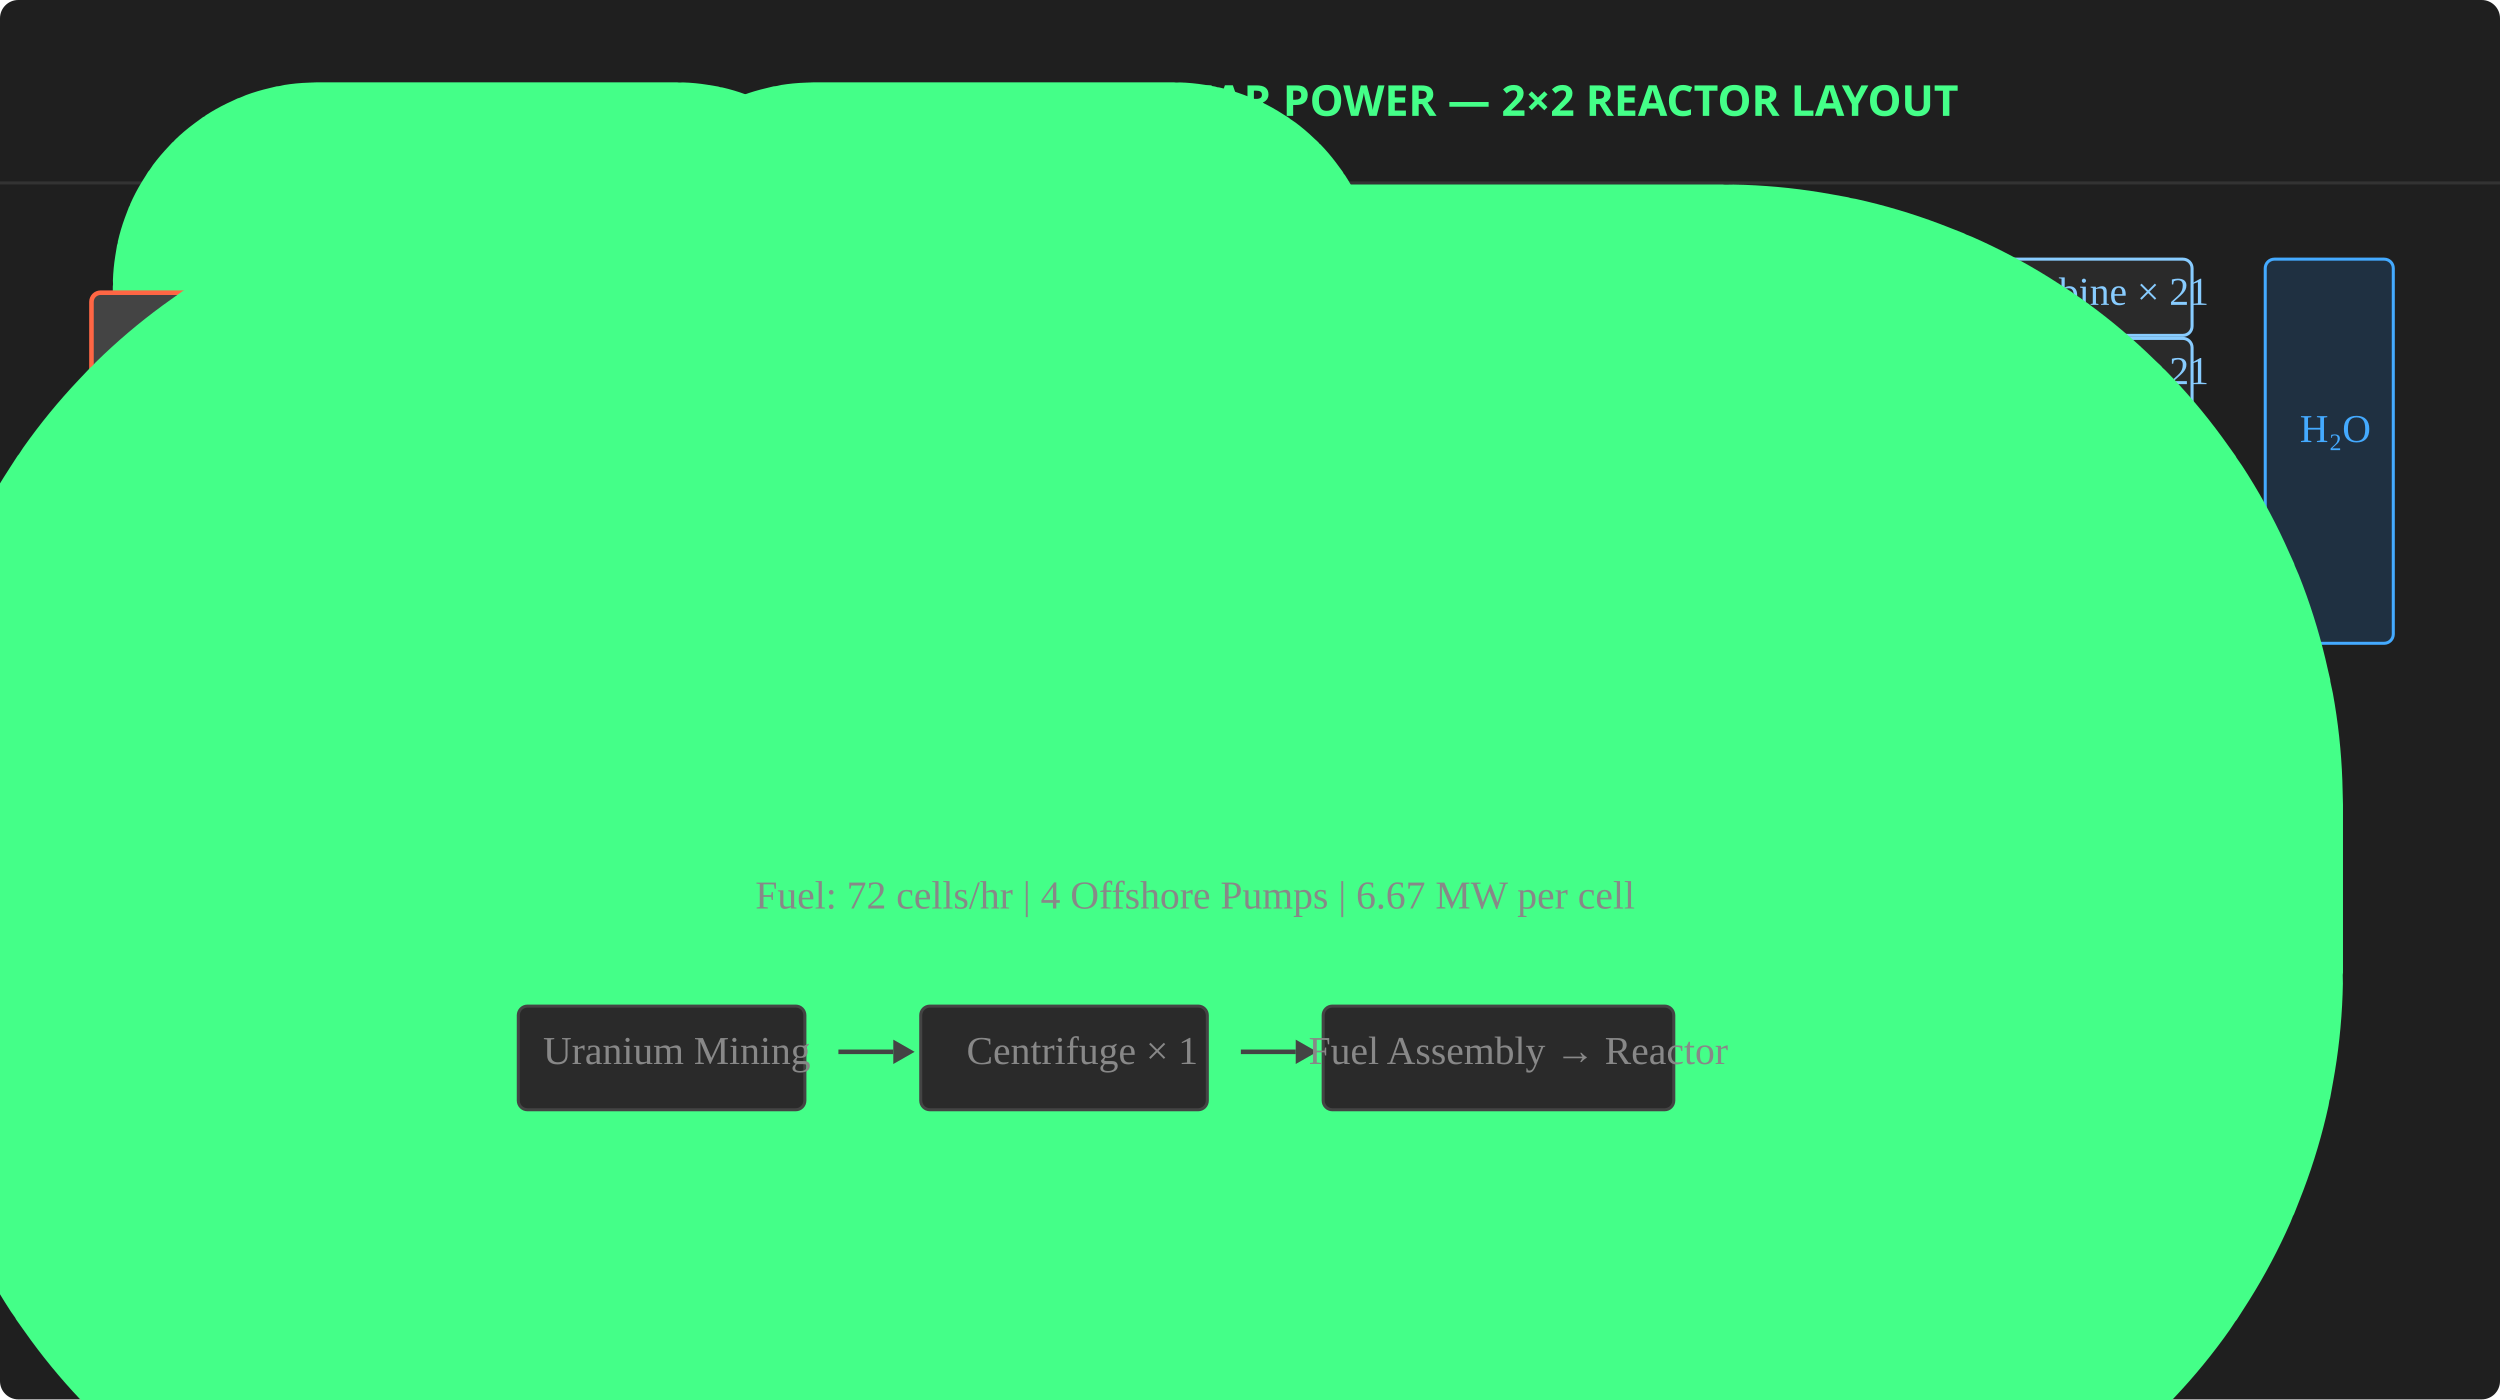
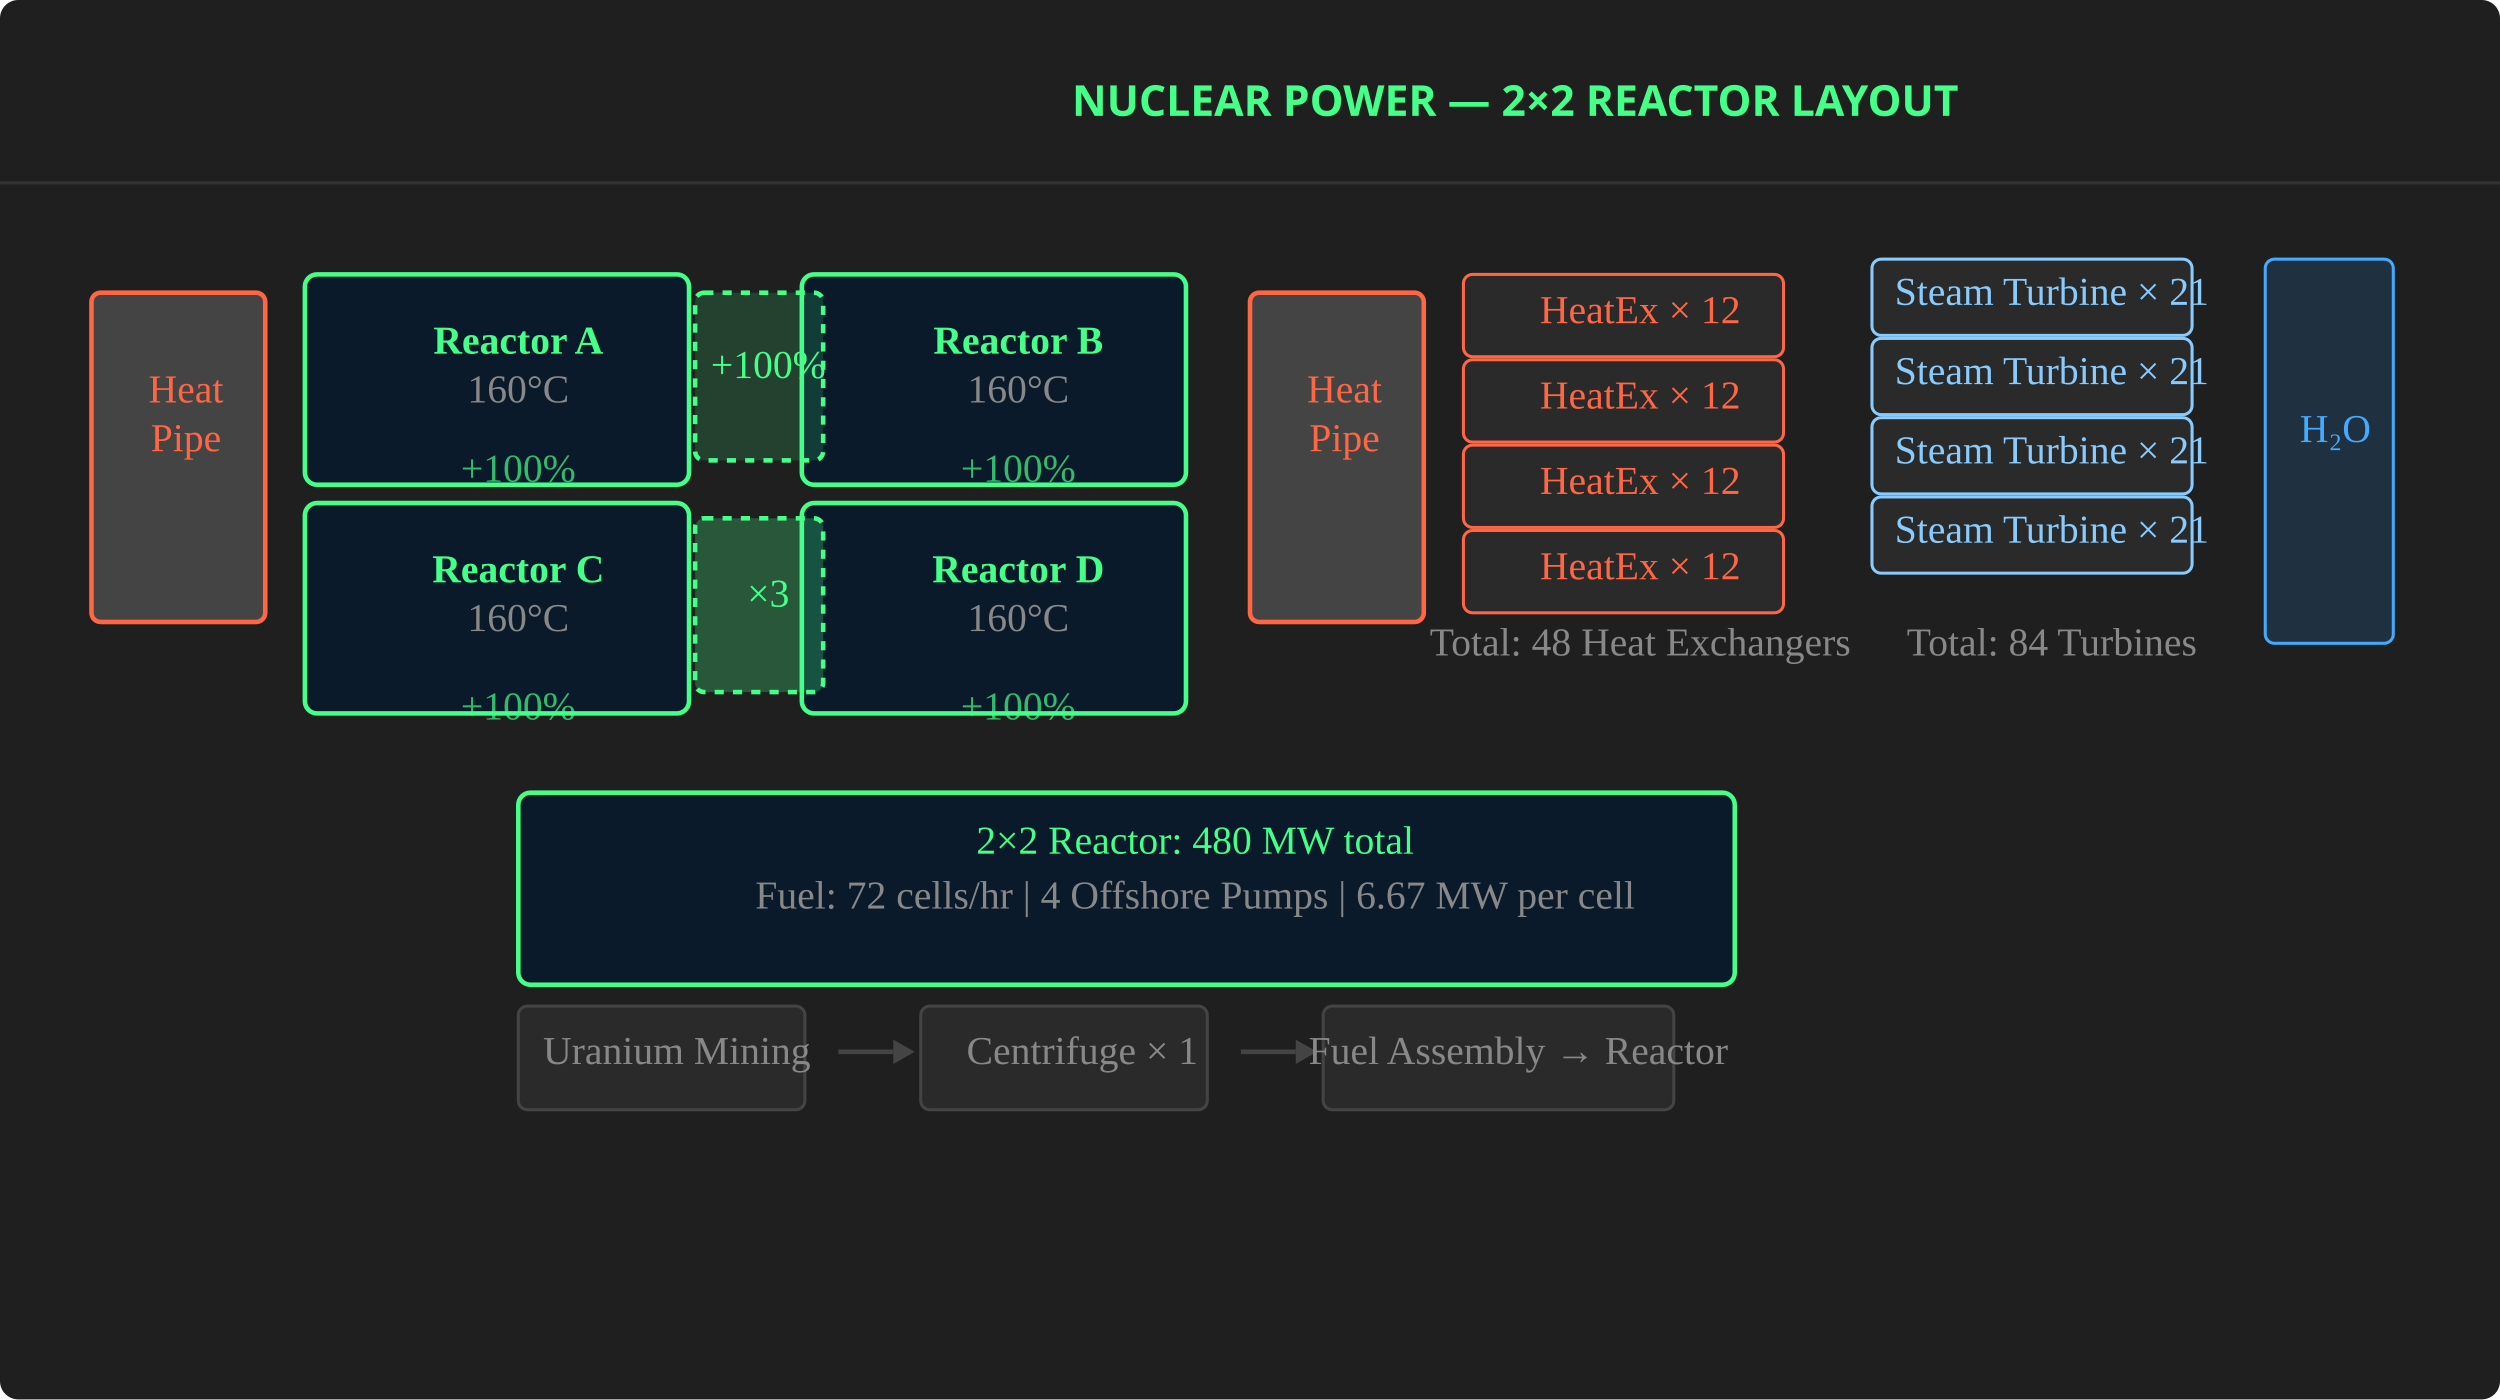
<svg xmlns="http://www.w3.org/2000/svg" role="img" viewBox="0 0 820 459" width="820" height="459">
  <defs>
    <filter id="g">
      <feGaussianBlur stdDeviation="2" result="b" />
      <feMerge>
        <feMergeNode in="b" />
        <feMergeNode in="SourceGraphic" />
      </feMerge>
    </filter>
  </defs>
  <rect width="820" height="459" fill="#1f1f1f" rx="6" />
  <line x1="0" y1="60" x2="820" y2="60" stroke="#333" />
  <text x="497" y="38" text-anchor="middle" font-family="Orbitron,sans-serif" font-size="14" font-weight="900" fill="#44ff88">NUCLEAR POWER — 2×2 REACTOR LAYOUT</text>
-   <rect x="100" y="90" width="126" height="69" rx="4" fill="#0a1a2a" stroke="#44ff88" stroke-width="126" />
+   <rect x="100" y="90" width="126" height="69" rx="4" fill="#0a1a2a" stroke="#44ff88" stroke-width="1.5" />
  <text x="170" y="116" text-anchor="middle" font-size="13" fill="#44ff88" font-weight="700">Reactor A</text>
  <text x="170" y="132" text-anchor="middle" font-size="13" fill="#888">160°C</text>
-   <rect x="263" y="90" width="126" height="69" rx="4" fill="#0a1a2a" stroke="#44ff88" stroke-width="126" />
+   <rect x="263" y="90" width="126" height="69" rx="4" fill="#0a1a2a" stroke="#44ff88" stroke-width="1.5" />
  <text x="334" y="116" text-anchor="middle" font-size="13" fill="#44ff88" font-weight="700">Reactor B</text>
  <text x="334" y="132" text-anchor="middle" font-size="13" fill="#888">160°C</text>
-   <rect x="228" y="96" width="42" height="55" rx="3" fill="#44ff88" fill-opacity="0.15" stroke="#44ff88" stroke-width="42" stroke-dasharray="3" />
+   <rect x="228" y="96" width="42" height="55" rx="3" fill="#44ff88" fill-opacity="0.15" stroke="#44ff88" stroke-width="1.5" stroke-dasharray="3" />
  <text x="252" y="124" text-anchor="middle" font-size="13" fill="#44ff88">+100%</text>
-   <rect x="100" y="165" width="126" height="69" rx="4" fill="#0a1a2a" stroke="#44ff88" stroke-width="126" />
+   <rect x="100" y="165" width="126" height="69" rx="4" fill="#0a1a2a" stroke="#44ff88" stroke-width="1.5" />
  <text x="170" y="191" text-anchor="middle" font-size="13" fill="#44ff88" font-weight="700">Reactor C</text>
  <text x="170" y="207" text-anchor="middle" font-size="13" fill="#888">160°C</text>
-   <rect x="263" y="165" width="126" height="69" rx="4" fill="#0a1a2a" stroke="#44ff88" stroke-width="126" />
+   <rect x="263" y="165" width="126" height="69" rx="4" fill="#0a1a2a" stroke="#44ff88" stroke-width="1.5" />
  <text x="334" y="191" text-anchor="middle" font-size="13" fill="#44ff88" font-weight="700">Reactor D</text>
  <text x="334" y="207" text-anchor="middle" font-size="13" fill="#888">160°C</text>
-   <rect x="228" y="170" width="42" height="57" rx="3" fill="#44ff88" fill-opacity="0.25" stroke="#44ff88" stroke-width="42" stroke-dasharray="3" />
+   <rect x="228" y="170" width="42" height="57" rx="3" fill="#44ff88" fill-opacity="0.25" stroke="#44ff88" stroke-width="1.5" stroke-dasharray="3" />
  <text x="252" y="199" text-anchor="middle" font-size="13" fill="#44ff88">×3</text>
  <text x="170" y="158" text-anchor="middle" font-size="13" fill="#44ff88" opacity="0.7">+100%</text>
  <text x="334" y="158" text-anchor="middle" font-size="13" fill="#44ff88" opacity="0.7">+100%</text>
  <text x="170" y="236" text-anchor="middle" font-size="13" fill="#44ff88" opacity="0.7">+100%</text>
  <text x="334" y="236" text-anchor="middle" font-size="13" fill="#44ff88" opacity="0.7">+100%</text>
  <rect x="30" y="96" width="57" height="108" rx="3" fill="#444" stroke="#ff6644" stroke-width="1.5" />
  <text x="61" y="132" text-anchor="middle" font-size="13" fill="#ff6644">Heat</text>
  <text x="61" y="148" text-anchor="middle" font-size="13" fill="#ff6644">Pipe</text>
  <rect x="410" y="96" width="57" height="108" rx="3" fill="#444" stroke="#ff6644" stroke-width="1.5" />
  <text x="441" y="132" text-anchor="middle" font-size="13" fill="#ff6644">Heat</text>
  <text x="441" y="148" text-anchor="middle" font-size="13" fill="#ff6644">Pipe</text>
  <rect x="480" y="90" width="105" height="27" rx="3" fill="#2a2a2a" stroke="#ff6644" />
  <text x="538" y="106" text-anchor="middle" font-size="13" fill="#ff6644">HeatEx × 12</text>
  <rect x="480" y="118" width="105" height="27" rx="3" fill="#2a2a2a" stroke="#ff6644" />
  <text x="538" y="134" text-anchor="middle" font-size="13" fill="#ff6644">HeatEx × 12</text>
  <rect x="480" y="146" width="105" height="27" rx="3" fill="#2a2a2a" stroke="#ff6644" />
  <text x="538" y="162" text-anchor="middle" font-size="13" fill="#ff6644">HeatEx × 12</text>
  <rect x="480" y="174" width="105" height="27" rx="3" fill="#2a2a2a" stroke="#ff6644" />
  <text x="538" y="190" text-anchor="middle" font-size="13" fill="#ff6644">HeatEx × 12</text>
  <text x="538" y="215" text-anchor="middle" font-size="13" fill="#888">Total: 48 Heat Exchangers</text>
  <rect x="614" y="85" width="105" height="25" rx="3" fill="#2a2a2a" stroke="#88ccff" />
  <text x="673" y="100" text-anchor="middle" font-size="13" fill="#88ccff">Steam Turbine × 21</text>
  <rect x="614" y="111" width="105" height="25" rx="3" fill="#2a2a2a" stroke="#88ccff" />
  <text x="673" y="126" text-anchor="middle" font-size="13" fill="#88ccff">Steam Turbine × 21</text>
  <rect x="614" y="137" width="105" height="25" rx="3" fill="#2a2a2a" stroke="#88ccff" />
  <text x="673" y="152" text-anchor="middle" font-size="13" fill="#88ccff">Steam Turbine × 21</text>
  <rect x="614" y="163" width="105" height="25" rx="3" fill="#2a2a2a" stroke="#88ccff" />
  <text x="673" y="178" text-anchor="middle" font-size="13" fill="#88ccff">Steam Turbine × 21</text>
  <text x="673" y="215" text-anchor="middle" font-size="13" fill="#888">Total: 84 Turbines</text>
  <rect x="743" y="85" width="42" height="126" rx="3" fill="#2277cc" fill-opacity="0.2" stroke="#44aaff" />
  <text x="766" y="145" text-anchor="middle" font-size="13" fill="#44aaff">H₂O</text>
-   <rect x="170" y="260" width="399" height="63" rx="4" fill="#0a1a2a" stroke="#44ff88" stroke-width="399" />
+   <rect x="170" y="260" width="399" height="63" rx="4" fill="#0a1a2a" stroke="#44ff88" stroke-width="1.5" />
  <text x="392" y="280" text-anchor="middle" font-size="13" fill="#44ff88">2×2 Reactor: 480 MW total</text>
  <text x="392" y="298" text-anchor="middle" font-size="13" fill="#888">Fuel: 72 cells/hr | 4 Offshore Pumps | 6.67 MW per cell</text>
  <rect x="170" y="330" width="94" height="34" rx="3" fill="#2a2a2a" stroke="#444" />
  <text x="222" y="349" text-anchor="middle" font-size="13" fill="#888">Uranium Mining</text>
  <line x1="275" y1="345" x2="293" y2="345" stroke="#444" stroke-width="1.5" />
  <polygon points="293,341 300,345 293,349" fill="#444" />
  <rect x="302" y="330" width="94" height="34" rx="3" fill="#2a2a2a" stroke="#444" />
  <text x="355" y="349" text-anchor="middle" font-size="13" fill="#888">Centrifuge × 1</text>
  <line x1="407" y1="345" x2="425" y2="345" stroke="#444" stroke-width="1.5" />
  <polygon points="425,341 432,345 425,349" fill="#444" />
  <rect x="434" y="330" width="115" height="34" rx="3" fill="#2a2a2a" stroke="#444" />
  <text x="498" y="349" text-anchor="middle" font-size="13" fill="#888">Fuel Assembly → Reactor</text>
</svg>
